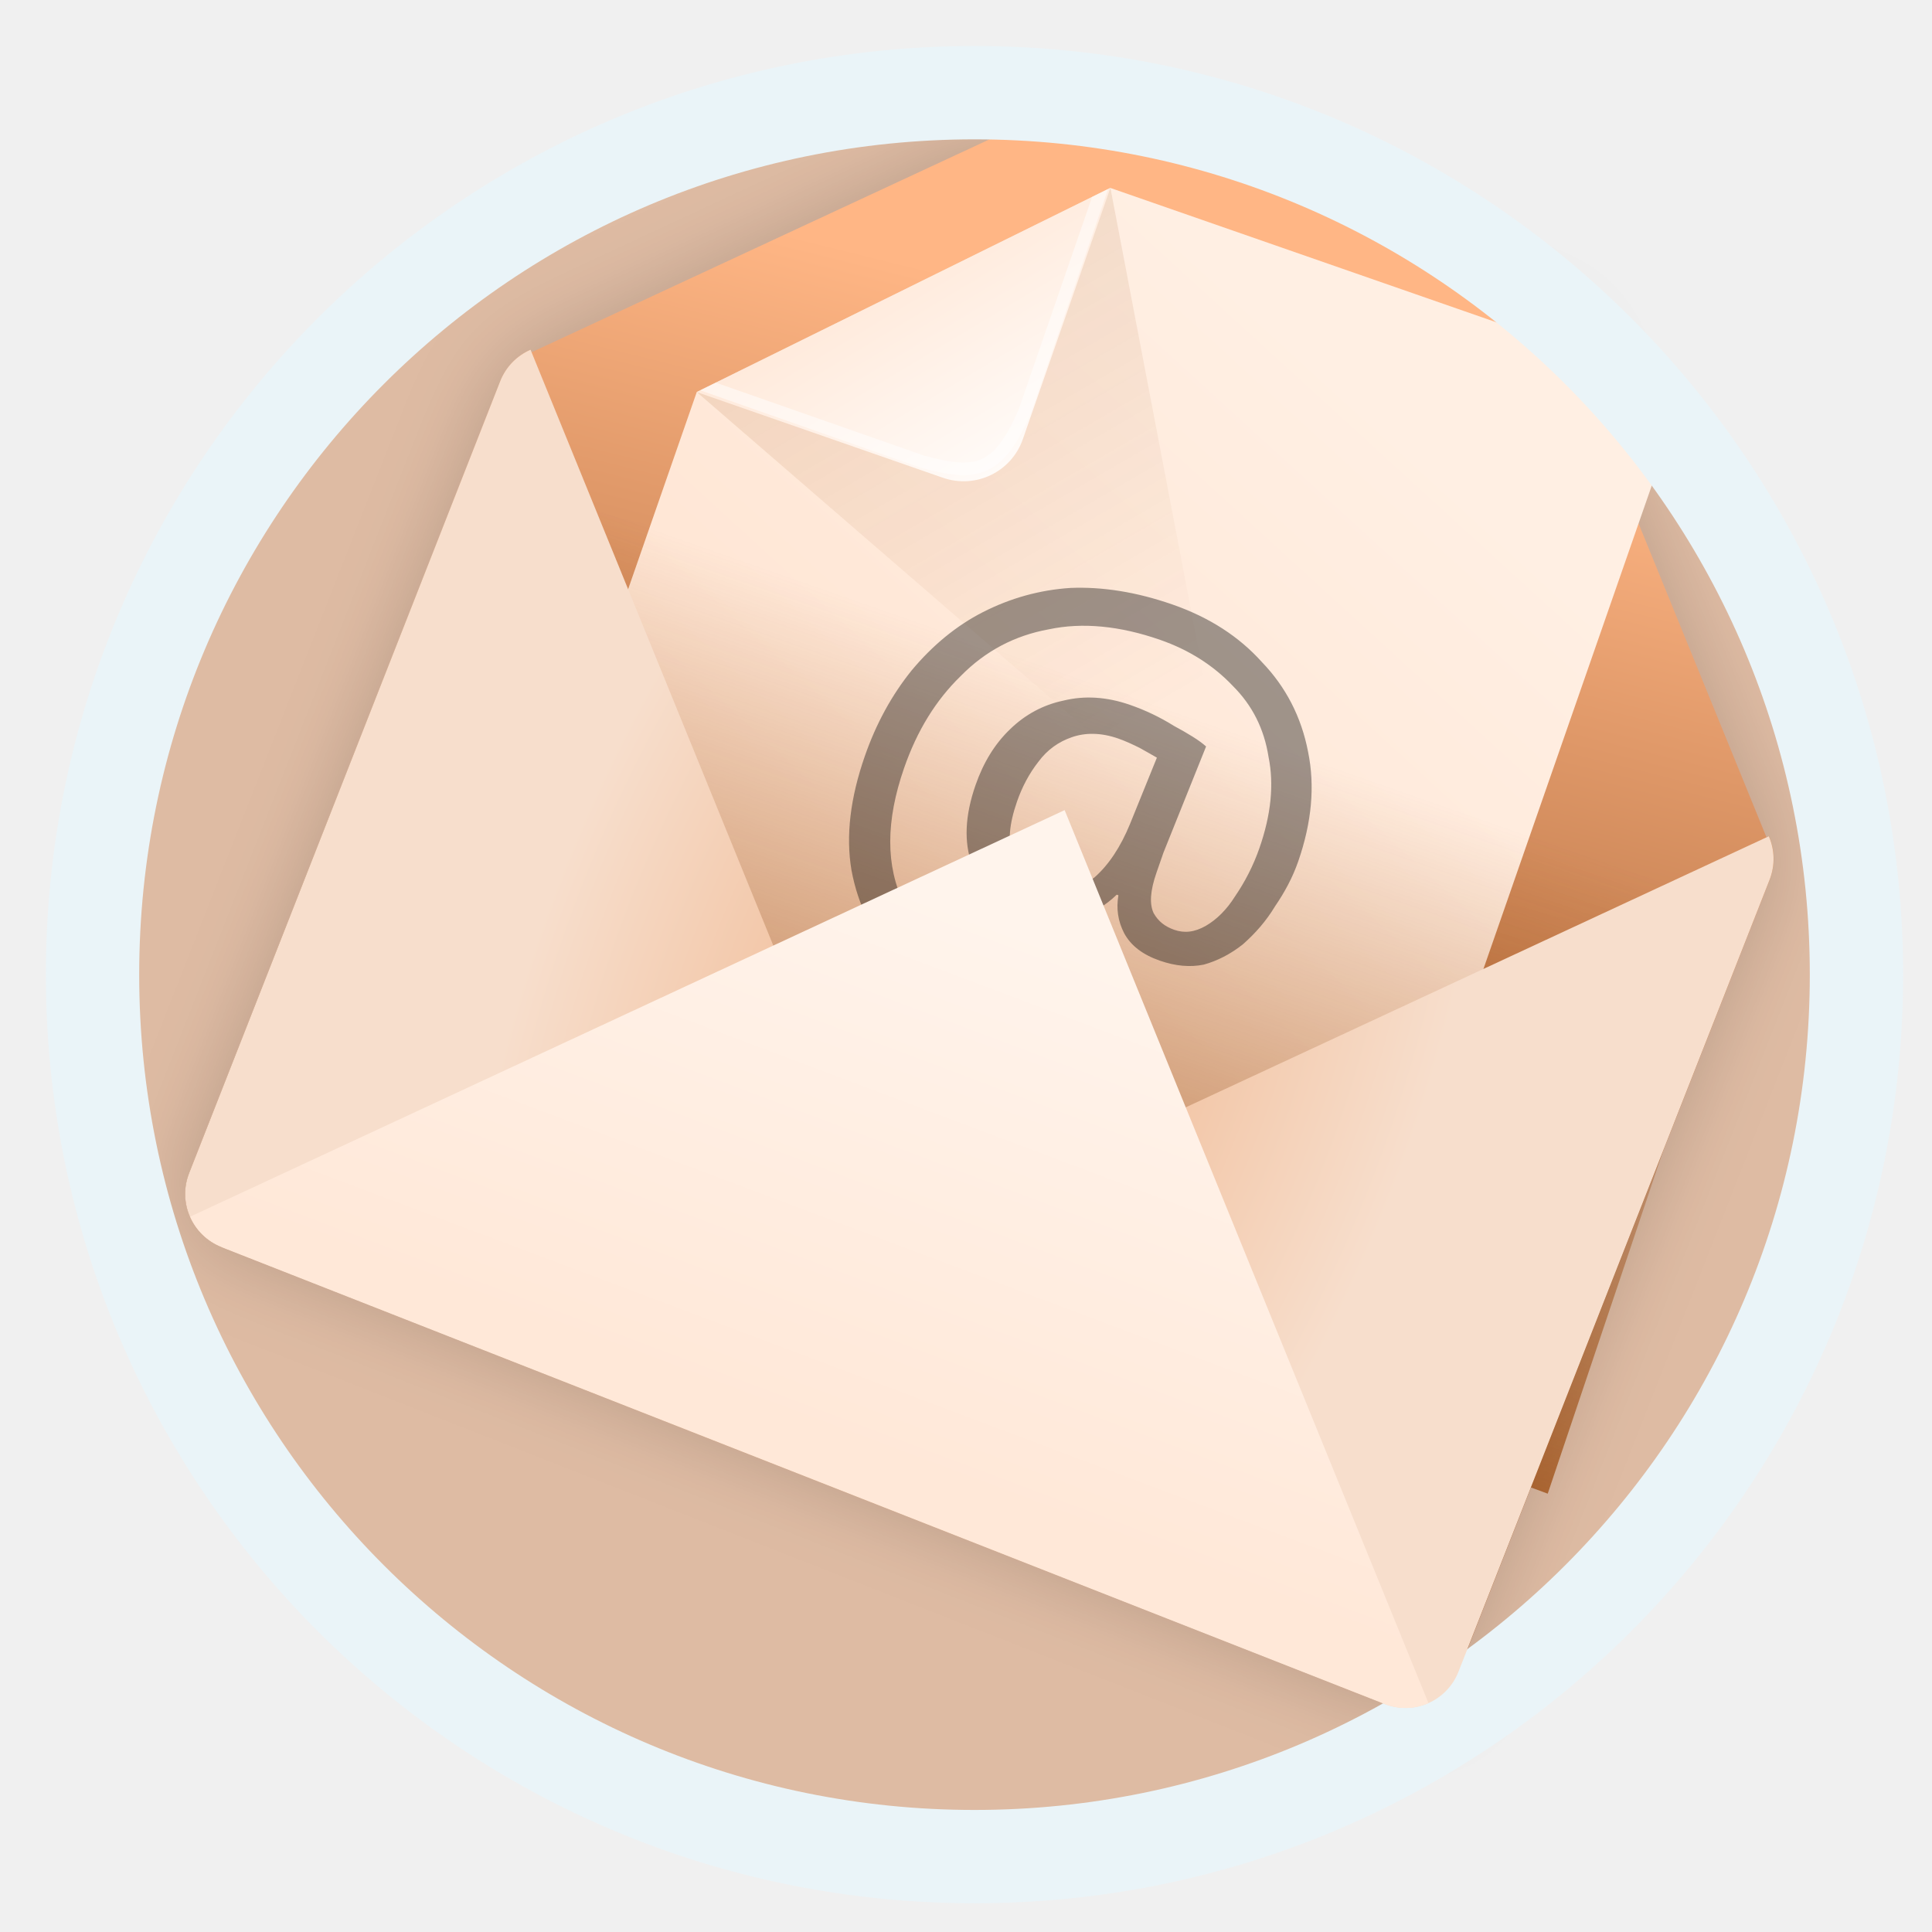
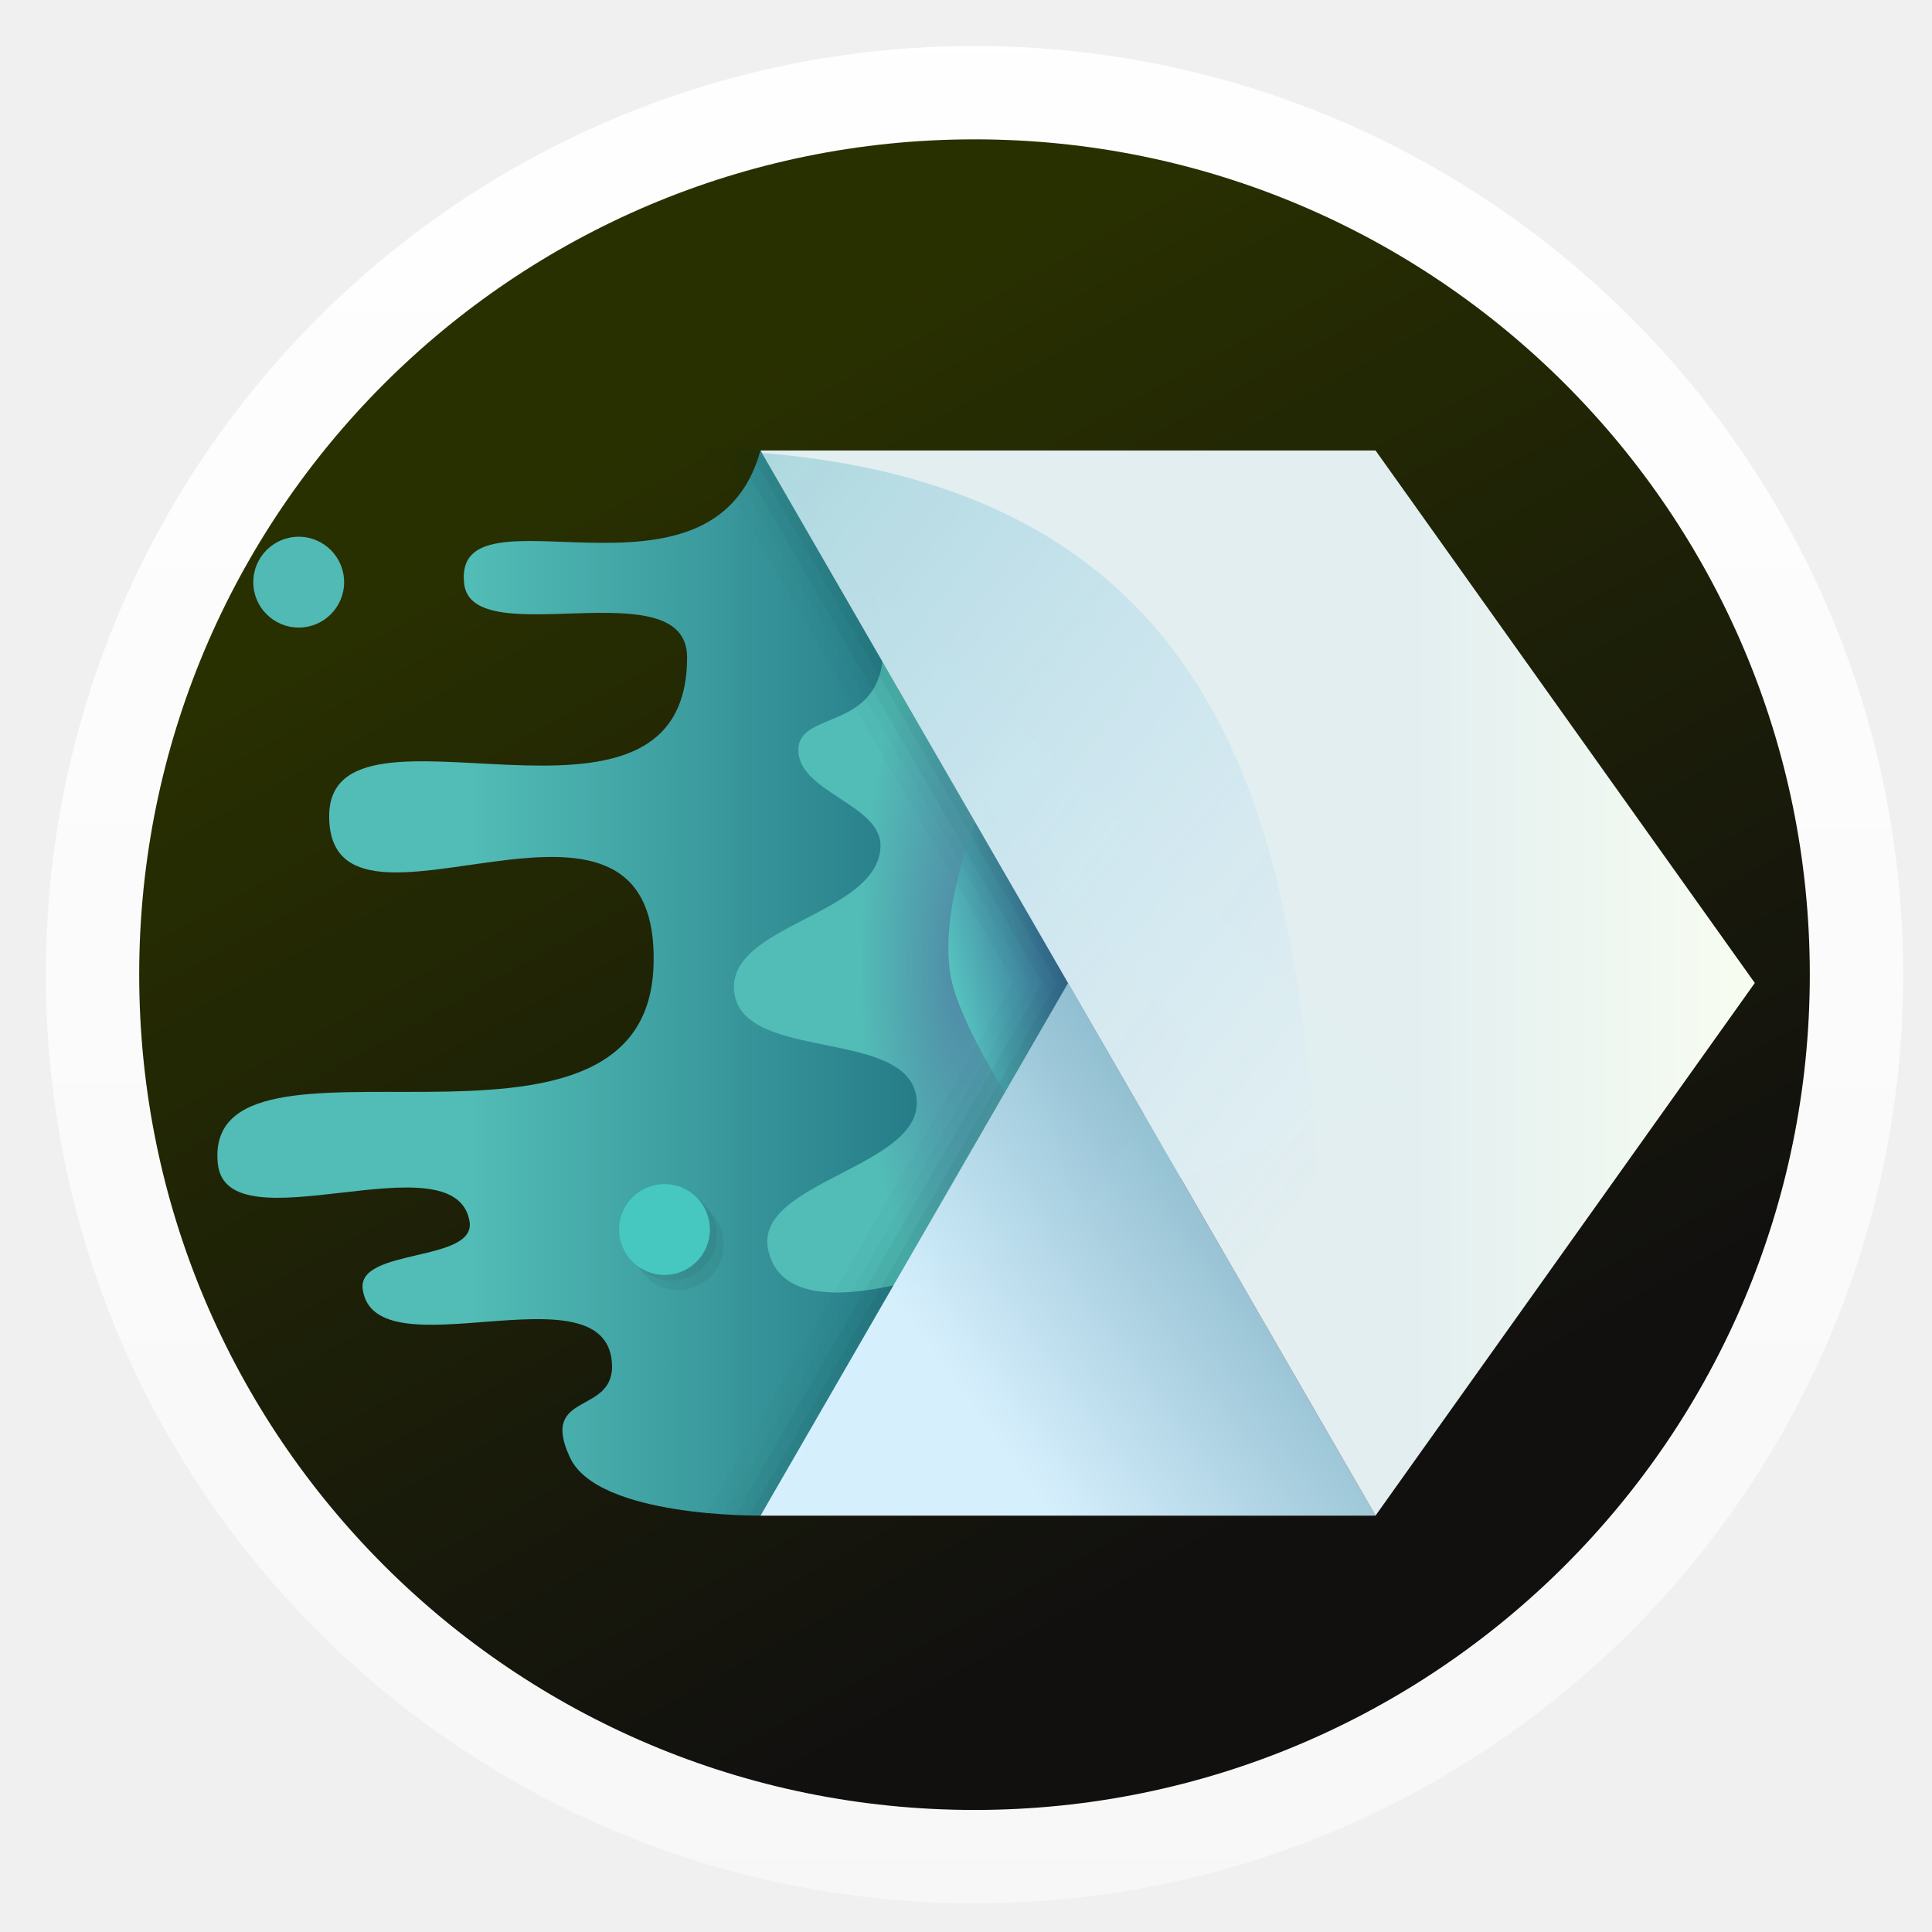
<svg xmlns="http://www.w3.org/2000/svg" xmlns:xlink="http://www.w3.org/1999/xlink" width="64" height="64" viewBox="0 0 16.933 16.933" version="1.1" id="svg8">
  <defs id="defs2">
-     <linearGradient id="linearGradient990">
-       <stop id="stop986" offset="0" style="stop-color:#ffe8d8;stop-opacity:1" />
-       <stop id="stop988" offset="1" style="stop-color:#ffffff;stop-opacity:1" />
+     <linearGradient id="linearGradient15330">
+       <stop style="stop-color:#65b4a4;stop-opacity:0.996" offset="0" id="stop15326" />
+       <stop style="stop-color:#9cd5ff;stop-opacity:0" offset="1" id="stop15328" />
    </linearGradient>
-     <linearGradient id="linearGradient948">
-       <stop style="stop-color:#964000;stop-opacity:1;" offset="0" id="stop944" />
-       <stop style="stop-color:#964000;stop-opacity:0;" offset="1" id="stop946" />
+     <linearGradient id="linearGradient14742">
+       <stop style="stop-color:#e3eff1;stop-opacity:0.996" offset="0" id="stop14738" />
+       <stop style="stop-color:#f8fdf1;stop-opacity:1" offset="1" id="stop14740" />
    </linearGradient>
-     <linearGradient id="linearGradient911">
-       <stop style="stop-color:#ffe5d3;stop-opacity:1" offset="0" id="stop907" />
-       <stop style="stop-color:#ffefe3;stop-opacity:1" offset="1" id="stop909" />
+     <linearGradient id="linearGradient14734">
+       <stop style="stop-color:#d6f0fe;stop-opacity:0.996" offset="0" id="stop14730" />
+       <stop style="stop-color:#65a0b4;stop-opacity:0.996" offset="1" id="stop14732" />
    </linearGradient>
-     <linearGradient id="linearGradient895">
-       <stop style="stop-color:#ffb685;stop-opacity:1;" offset="0" id="stop891" />
-       <stop style="stop-color:#ab6739;stop-opacity:1" offset="1" id="stop893" />
+     <linearGradient id="linearGradient10569">
+       <stop style="stop-color:#59c9c3;stop-opacity:1" offset="0" id="stop10565" />
+       <stop style="stop-color:#223374;stop-opacity:1" offset="1" id="stop10567" />
    </linearGradient>
-     <linearGradient id="linearGradient869">
-       <stop style="stop-color:#eeb288;stop-opacity:1" offset="0" id="stop865" />
-       <stop style="stop-color:#f7decc;stop-opacity:1" offset="1" id="stop867" />
+     <linearGradient id="linearGradient10271">
+       <stop style="stop-color:#5088a6;stop-opacity:1" offset="0" id="stop10267" />
+       <stop style="stop-color:#52bcb6;stop-opacity:1" offset="1" id="stop10269" />
    </linearGradient>
-     <linearGradient id="linearGradient861">
-       <stop style="stop-color:#ffe8d8;stop-opacity:1" offset="0" id="stop857" />
-       <stop style="stop-color:#fff4ec;stop-opacity:1" offset="1" id="stop859" />
+     <linearGradient id="linearGradient6114">
+       <stop style="stop-color:#52bcb6;stop-opacity:1" offset="0" id="stop6110" />
+       <stop style="stop-color:#004661;stop-opacity:1" offset="1" id="stop6112" />
    </linearGradient>
-     <linearGradient xlink:href="#linearGradient861" id="linearGradient863" x1="-5.185" y1="296.182" x2="-5.251" y2="291.404" gradientUnits="userSpaceOnUse" gradientTransform="rotate(21.44582,10.32752,327.2812)" />
-     <radialGradient xlink:href="#linearGradient869" id="radialGradient871" cx="-19.911" cy="46.688" fx="-19.911" fy="46.688" r="22.589" gradientTransform="matrix(0.161267,0.06338396,-0.1181448,0.3005943,17.28473,276.359)" gradientUnits="userSpaceOnUse" />
-     <linearGradient xlink:href="#linearGradient895" id="linearGradient897" x1="10.845" y1="283.075" x2="9.164" y2="289.857" gradientUnits="userSpaceOnUse" gradientTransform="matrix(3.779528,0,0,3.779528,0,-1058.52)" />
-     <linearGradient xlink:href="#linearGradient911" id="linearGradient913" x1="8.533" y1="288.638" x2="12.652" y2="284.128" gradientUnits="userSpaceOnUse" />
-     <linearGradient xlink:href="#linearGradient990" id="linearGradient915" gradientUnits="userSpaceOnUse" x1="7.762" y1="282.249" x2="9.132" y2="284.522" />
-     <linearGradient xlink:href="#linearGradient948" id="linearGradient933" x1="4.47" y1="276.946" x2="9.956" y2="286.4" gradientUnits="userSpaceOnUse" />
-     <linearGradient xlink:href="#linearGradient948" id="linearGradient950" x1="7.317" y1="293.726" x2="9.958" y2="286.176" gradientUnits="userSpaceOnUse" />
-     <filter style="color-interpolation-filters:sRGB" id="filter958" x="-0.059" width="1.119" y="-0.054" height="1.107">
-       <feGaussianBlur stdDeviation="0.345" id="feGaussianBlur960" />
-     </filter>
+     <linearGradient id="linearGradient1086">
+       <stop style="stop-color:#293000;stop-opacity:1" offset="0" id="stop1082" />
+       <stop style="stop-color:#11100f;stop-opacity:1" offset="1" id="stop1084" />
+     </linearGradient>
+     <linearGradient id="linearGradient838">
+       <stop style="stop-color:#ffffff;stop-opacity:1" offset="0" id="stop834" />
+       <stop style="stop-color:#f7f7f7;stop-opacity:1" offset="1" id="stop836" />
+     </linearGradient>
+     <linearGradient id="linearGradient842">
+       <stop style="stop-color:#ffffff;stop-opacity:1" offset="0" id="stop838" />
+       <stop style="stop-color:#e4e4e4;stop-opacity:1" offset="1" id="stop840" />
+     </linearGradient>
+     <linearGradient xlink:href="#linearGradient842" id="linearGradient844" x1="9.757" y1="280.907" x2="9.309" y2="296.546" gradientUnits="userSpaceOnUse" />
+     <linearGradient xlink:href="#linearGradient838" id="linearGradient840" x1="8.624" y1="279.395" x2="8.6" y2="297.491" gradientUnits="userSpaceOnUse" />
+     <linearGradient xlink:href="#linearGradient1086" id="linearGradient1088" x1="3.955" y1="284.707" x2="9.319" y2="294.403" gradientUnits="userSpaceOnUse" />
+     <linearGradient xlink:href="#linearGradient6114" id="linearGradient6116" x1="5.304" y1="301.76" x2="9.793" y2="301.76" gradientUnits="userSpaceOnUse" gradientTransform="matrix(1.609352,0,0,1.609352,-4.405257,-196.9549)" />
+     <linearGradient xlink:href="#linearGradient10569" id="linearGradient10571" x1="7.902" y1="301.886" x2="8.92" y2="301.661" gradientUnits="userSpaceOnUse" gradientTransform="matrix(1.609352,0,0,1.609352,-4.405257,-196.9549)" />
+     <radialGradient xlink:href="#linearGradient10271" id="radialGradient11278" cx="7.991" cy="301.65" fx="7.991" fy="301.65" r="1.84" gradientTransform="matrix(0.4972063,0,0,1.673774,4.482172,-216.3804)" gradientUnits="userSpaceOnUse" />
+     <linearGradient xlink:href="#linearGradient14734" id="linearGradient14736" x1="27.056" y1="81.973" x2="33.559" y2="90.931" gradientUnits="userSpaceOnUse" />
+     <linearGradient xlink:href="#linearGradient14742" id="linearGradient14744" x1="12.372" y1="288.682" x2="15.38" y2="288.682" gradientUnits="userSpaceOnUse" />
+     <linearGradient xlink:href="#linearGradient15330" id="linearGradient15332" x1="-0.02" y1="4.712" x2="44" y2="38.983" gradientUnits="userSpaceOnUse" />
  </defs>
  <g id="layer1" transform="translate(0,-280.0667)">
-     <circle style="opacity:1;fill:#debba3;fill-opacity:1;stroke:none;stroke-width:0.818;stroke-linecap:round;stroke-miterlimit:4;stroke-dasharray:none;stroke-dashoffset:0;stroke-opacity:1" id="path826" cx="8.541" cy="288.609" r="7.73" />
-     <path id="path952" d="m 8.676,281.286 -4.017,1.867 -0.009,-0.022 -0.266,0.276 -2.726,6.939 c -0.102,0.258 0.025,0.548 0.283,0.65 l 10.193,4.004 c 0.258,0.102 0.548,-0.025 0.649,-0.283 l 2.726,-6.939 c 0.051,-0.129 0.045,-0.266 -0.006,-0.383 l -0.022,0.01 -1.8,-4.416 z" style="opacity:0.166;fill:#000000;fill-opacity:1;stroke:none;stroke-width:0.13;stroke-linecap:round;stroke-miterlimit:4;stroke-dasharray:none;stroke-dashoffset:0;stroke-opacity:1;filter:url(#filter958)" />
-     <path style="opacity:1;fill:url(#linearGradient897);fill-opacity:1;stroke:none;stroke-width:0.491;stroke-linecap:round;stroke-miterlimit:4;stroke-dasharray:none;stroke-dashoffset:0;stroke-opacity:1" d="M 35.646 3.283 L 17.611 11.668 L 17.576 11.584 C 17.132 11.777 16.764 12.141 16.572 12.629 L 6.27 38.854 C 5.886 39.83 6.365 40.927 7.342 41.311 L 45.865 56.443 C 46.842 56.827 47.937 56.35 48.32 55.373 L 58.621 29.146 C 58.813 28.658 58.791 28.141 58.598 27.697 L 58.516 27.736 L 51.361 10.182 A 29.215 29.215 0 0 0 35.646 3.283 z " transform="matrix(0.2645833,0,0,0.2645833,0,280.0667)" id="path852" />
-     <path style="opacity:1;fill:url(#linearGradient913);fill-opacity:1;stroke:none;stroke-width:0.147;stroke-linecap:round;stroke-miterlimit:4;stroke-dasharray:none;stroke-dashoffset:0;stroke-opacity:1" d="m 9.732,281.714 4.522,1.574 c 0.288,0.1 0.439,0.413 0.339,0.701 l -3.087,8.865 c -0.1,0.288 -0.413,0.439 -0.701,0.339 l -6.679,-2.326 c -0.288,-0.1 -0.439,-0.413 -0.339,-0.701 l 2.32,-6.664 z" id="rect833" />
-     <circle r="7.73" cy="288.609" cx="8.541" id="circle872" style="opacity:1;fill:none;fill-opacity:1;stroke:#eaf4f8;stroke-width:0.818;stroke-linecap:round;stroke-miterlimit:4;stroke-dasharray:none;stroke-dashoffset:0;stroke-opacity:1" />
-     <path style="fill:url(#linearGradient950);fill-opacity:1;stroke:none;stroke-width:0.265px;stroke-linecap:butt;stroke-linejoin:miter;stroke-opacity:1" d="m 4.66,283.154 4.695,-0.553 1.512,0.523 1.495,1.147 3.143,3.124 -1.94,5.763 -9.922,-3.675 z" id="path942" />
-     <path style="opacity:1;fill:url(#radialGradient871);fill-opacity:1;stroke:none;stroke-width:0.13;stroke-linecap:round;stroke-miterlimit:4;stroke-dasharray:none;stroke-dashoffset:0;stroke-opacity:1" d="m 4.65,283.132 c -0.117,0.051 -0.215,0.147 -0.266,0.276 l -2.726,6.939 c -0.102,0.258 0.025,0.548 0.283,0.65 l 10.193,4.004 c 0.258,0.102 0.548,-0.025 0.649,-0.283 l 2.726,-6.939 c 0.051,-0.129 0.045,-0.266 -0.006,-0.383 l -7.664,3.563 z" id="rect842" />
-     <path style="fill:url(#linearGradient933);stroke:none;stroke-width:0.265px;stroke-linecap:butt;stroke-linejoin:miter;stroke-opacity:1;fill-opacity:1;opacity:0.289" d="m 6.107,283.503 3.625,-1.79 1.126,5.899 v 0 z" id="path917" />
-     <path id="path836" d="m 8.264,284.254 -2.157,-0.751 3.625,-1.79 -0.767,2.202 c -0.1,0.288 -0.413,0.439 -0.701,0.339 z" style="opacity:1;fill:url(#linearGradient915);fill-opacity:1;stroke:none;stroke-width:0.147;stroke-linecap:round;stroke-miterlimit:4;stroke-dasharray:none;stroke-dashoffset:0;stroke-opacity:1" />
-     <text xml:space="preserve" style="font-style:normal;font-variant:normal;font-weight:normal;font-stretch:normal;font-size:4.957px;line-height:1.25;font-family:'Ubuntu Condensed';-inkscape-font-specification:'Ubuntu Condensed, ';letter-spacing:0px;word-spacing:0px;fill:#010101;fill-opacity:0.375;stroke:none;stroke-width:0.066" x="101.15" y="269.648" id="text840" transform="rotate(19.19734)">
-       <tspan id="tspan838" x="101.15" y="269.648" style="font-style:normal;font-variant:normal;font-weight:normal;font-stretch:normal;font-family:'Ubuntu Condensed';-inkscape-font-specification:'Ubuntu Condensed, ';fill:#010101;fill-opacity:0.375;stroke-width:0.066">@</tspan>
-     </text>
-     <path style="opacity:1;fill:url(#linearGradient863);fill-opacity:1;stroke:none;stroke-width:0.13;stroke-linecap:round;stroke-miterlimit:4;stroke-dasharray:none;stroke-dashoffset:0;stroke-opacity:1" d="m 1.942,290.997 5.097,2.002 5.097,2.002 c 0.129,0.051 0.266,0.045 0.384,-0.007 l -3.189,-7.827 -7.664,3.563 c 0.051,0.117 0.147,0.215 0.277,0.266 z" id="rect844" />
-     <path style="color:#000000;font-style:normal;font-variant:normal;font-weight:normal;font-stretch:normal;font-size:medium;line-height:normal;font-family:sans-serif;font-variant-ligatures:normal;font-variant-position:normal;font-variant-caps:normal;font-variant-numeric:normal;font-variant-alternates:normal;font-feature-settings:normal;text-indent:0;text-align:start;text-decoration:none;text-decoration-line:none;text-decoration-style:solid;text-decoration-color:#000000;letter-spacing:normal;word-spacing:normal;text-transform:none;writing-mode:lr-tb;direction:ltr;text-orientation:mixed;dominant-baseline:auto;baseline-shift:baseline;text-anchor:start;white-space:normal;shape-padding:0;clip-rule:nonzero;display:inline;overflow:visible;visibility:visible;opacity:1;isolation:auto;mix-blend-mode:normal;color-interpolation:sRGB;color-interpolation-filters:linearRGB;solid-color:#000000;solid-opacity:1;vector-effect:none;fill:#ffffff;fill-opacity:0.495;fill-rule:nonzero;stroke:none;stroke-width:0.416;stroke-linecap:butt;stroke-linejoin:miter;stroke-miterlimit:4;stroke-dasharray:none;stroke-dashoffset:0;stroke-opacity:1;color-rendering:auto;image-rendering:auto;shape-rendering:auto;text-rendering:auto;enable-background:accumulate" d="M 36.707 6.262 L 36.176 6.523 L 33.734 13.596 C 33.312 14.548 32.942 15.025 32.51 15.213 C 32.074 15.402 31.498 15.336 30.619 15.096 L 23.713 12.676 L 23.197 12.93 L 30.502 15.494 L 30.51 15.494 C 31.412 15.74 32.086 15.844 32.672 15.59 C 33.257 15.336 33.677 14.755 34.119 13.752 L 34.127 13.744 L 36.707 6.262 z " transform="matrix(0.2645833,0,0,0.2645833,0,280.0667)" id="path935" />
+     <circle style="opacity:1;fill:url(#linearGradient1088);fill-opacity:1;stroke:none;stroke-width:0.818;stroke-linecap:round;stroke-miterlimit:4;stroke-dasharray:none;stroke-dashoffset:0;stroke-opacity:1" id="path826" cx="8.541" cy="288.609" r="7.73" />
+     <path id="circle872" style="opacity:1;fill:none;fill-opacity:1;stroke:url(#linearGradient844);stroke-width:0.818;stroke-linecap:round;stroke-miterlimit:4;stroke-dasharray:none;stroke-dashoffset:0;stroke-opacity:1" r="7.73" cy="288.609" cx="8.541" />
+     <circle r="7.73" cy="288.609" cx="8.541" id="circle832" style="opacity:1;fill:none;fill-opacity:1;stroke:url(#linearGradient840);stroke-width:0.818;stroke-linecap:round;stroke-miterlimit:4;stroke-dasharray:none;stroke-dashoffset:0;stroke-opacity:1" />
+     <path style="opacity:1;fill:#c83737;stroke-width:6;stroke-linecap:round;stroke-linejoin:round" id="path2497" d="m 35.885,83.902 -10.962,6.329 0,-12.658 z" transform="matrix(0,-0.4258076,0.4258076,0,-26.36507,303.9625)" />
+     <path style="fill:url(#linearGradient6116);fill-opacity:1;stroke:none;stroke-width:0.161;stroke-linecap:butt;stroke-linejoin:miter;stroke-miterlimit:4;stroke-dasharray:none;stroke-opacity:1" d="m 6.666,293.35 c 0,0 -1.424,0.019 -1.67,-0.508 -0.277,-0.593 0.403,-0.362 0.367,-0.835 -0.065,-0.851 -2.077,0.111 -2.184,-0.64 -0.052,-0.366 0.999,-0.232 0.936,-0.597 -0.129,-0.743 -2.13,0.245 -2.206,-0.505 -0.141,-1.391 3.755,0.293 3.819,-1.736 0.063,-2.03 -2.843,0.037 -2.843,-1.309 0,-1.196 3.137,0.46 3.137,-1.392 0,-0.787 -1.883,-0.028 -1.954,-0.645 -0.105,-0.919 2.179,0.349 2.597,-1.168 l 3.285,4.509 z" id="path3048" />
+     <path style="fill:url(#radialGradient11278);fill-opacity:1;stroke:none;stroke-width:0.161;stroke-linecap:butt;stroke-linejoin:miter;stroke-miterlimit:4;stroke-dasharray:none;stroke-opacity:1" d="m 7.661,285.237 c 0.374,1.356 -0.676,0.976 -0.664,1.41 0.01,0.369 0.735,0.473 0.72,0.842 -0.024,0.603 -1.361,0.681 -1.281,1.279 0.081,0.608 1.51,0.307 1.596,0.914 0.087,0.616 -1.433,0.733 -1.299,1.341 0.221,1.002 2.785,-0.338 2.785,-0.338 l 2.836,-1.013 z" id="path9176" />
+     <path style="fill:url(#linearGradient10571);fill-opacity:1;stroke:none;stroke-width:0.426px;stroke-linecap:butt;stroke-linejoin:miter;stroke-opacity:1" d="m 8.626,287.086 c 0,0 -0.403,0.875 -0.296,1.523 0.107,0.648 1.188,2.076 1.188,2.076 l 0.906,-1.524 z" id="path10113" />
+     <g id="g11878" transform="matrix(1.609352,0,0,1.609352,-4.405257,-196.9549)">
+       <path id="path2579-3" style="opacity:1;fill:#003737;fill-opacity:0.047;stroke-width:1.587;stroke-linecap:round;stroke-linejoin:round" d="m 6.816,298.859 1.675,2.9 v 5.2e-4 l -1.674,2.901 h 3.349 l -5.16e-4,-5.1e-4 2.066,-2.901 -2.066,-2.9 z" />
+       <path id="path11850" style="opacity:1;fill:#003737;fill-opacity:0.047;stroke-width:1.587;stroke-linecap:round;stroke-linejoin:round" d="m 6.738,298.859 1.675,2.9 v 5.2e-4 l -1.674,2.901 h 3.349 l -5.16e-4,-5.1e-4 2.066,-2.901 -2.066,-2.9 z" />
+       <path id="path11852" style="opacity:1;fill:#003737;fill-opacity:0.027;stroke-width:1.587;stroke-linecap:round;stroke-linejoin:round" d="m 6.67,298.859 1.675,2.9 v 5.2e-4 l -1.674,2.901 H 10.02 l -5.16e-4,-5.1e-4 2.066,-2.901 -2.066,-2.9 z" />
+       <path id="path11872" style="opacity:1;fill:#003737;fill-opacity:0.027;stroke-width:1.587;stroke-linecap:round;stroke-linejoin:round" d="m 6.581,298.852 1.675,2.9 v 5.2e-4 l -1.674,2.901 h 3.349 l -5.16e-4,-5.1e-4 2.066,-2.901 -2.066,-2.9 z" />
+     </g>
+     <path style="opacity:1;fill:url(#linearGradient14736);stroke-width:6;stroke-linecap:round;stroke-linejoin:round;fill-opacity:1" id="path2579" d="m 35.885,83.902 -10.962,6.329 0,-12.658 z" transform="matrix(0,-0.4258076,0.4258076,0,-26.36507,303.9625)" />
+     <path id="path2581" style="opacity:1;fill:url(#linearGradient14744);fill-opacity:1;stroke-width:2.555;stroke-linecap:round;stroke-linejoin:round" d="m 6.666,284.015 2.695,4.667 2.695,4.668 3.324,-4.668 -3.324,-4.667 z" />
+     <circle style="opacity:1;fill:#51bab5;fill-opacity:1;stroke-width:0.161;stroke-linecap:round;stroke-linejoin:round;stroke-miterlimit:4;stroke-dasharray:none" id="path5523" cx="2.618" cy="285.169" r="0.398" />
+     <g id="g11219" transform="matrix(1.609352,0,0,1.609352,-4.405257,-196.9549)">
+       <circle style="opacity:1;fill:#000000;fill-opacity:0.058;stroke:none;stroke-width:0.077;stroke-linecap:round;stroke-linejoin:round;stroke-miterlimit:4;stroke-dasharray:none" id="circle11051" cx="6.393" cy="303.132" r="0.248" />
+       <circle style="opacity:1;fill:#000000;fill-opacity:0.058;stroke:none;stroke-width:0.077;stroke-linecap:round;stroke-linejoin:round;stroke-miterlimit:4;stroke-dasharray:none" id="circle11215" cx="6.431" cy="303.184" r="0.248" />
+     </g>
+     <circle style="opacity:1;fill:#46c8c0;fill-opacity:1;stroke:none;stroke-width:0.124;stroke-linecap:round;stroke-linejoin:round;stroke-miterlimit:4;stroke-dasharray:none" id="path9789" cx="5.824" cy="290.843" r="0.398" />
+     <path id="path14798" style="fill:url(#linearGradient15332);stroke:none;stroke-width:1px;stroke-linecap:butt;stroke-linejoin:miter;stroke-opacity:1;fill-opacity:1" d="M 25.24 15.004 L 35.381 32.562 L 45.158 49.5 C 41.739 39.957 47.716 16.834 25.24 15.004 z " transform="matrix(0.2645833,0,0,0.2645833,0,280.0667)" />
  </g>
</svg>
